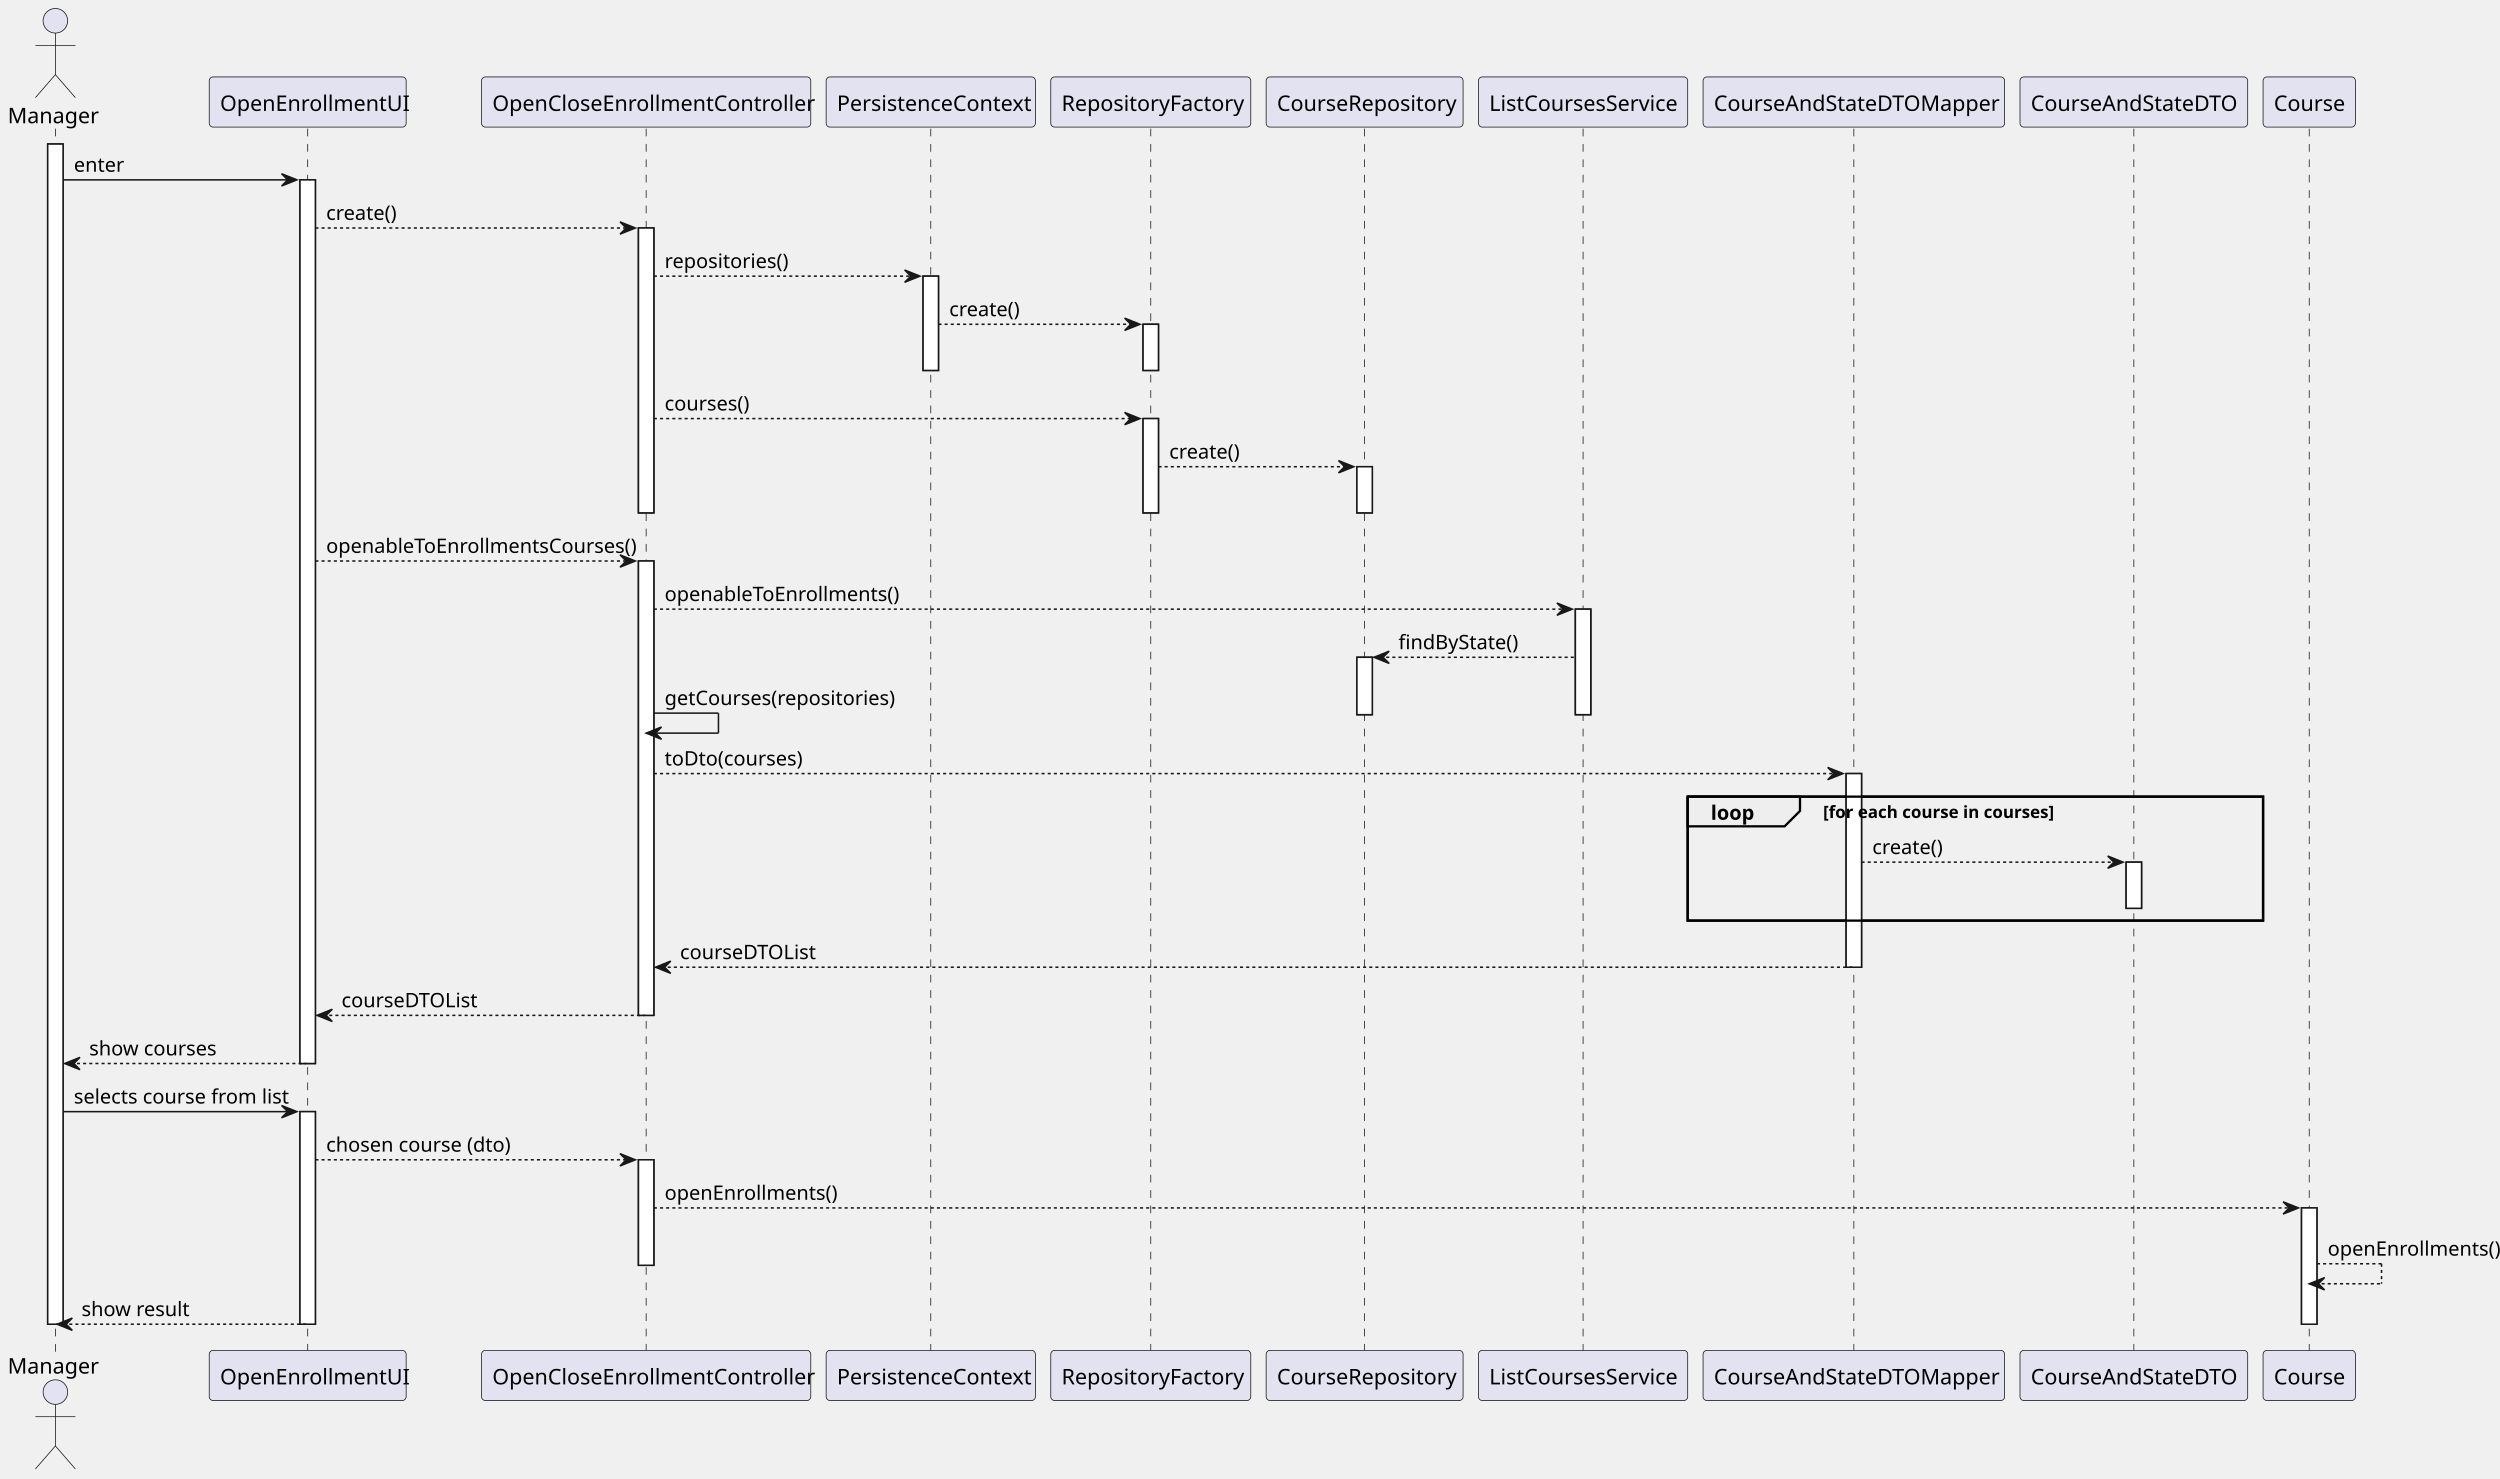
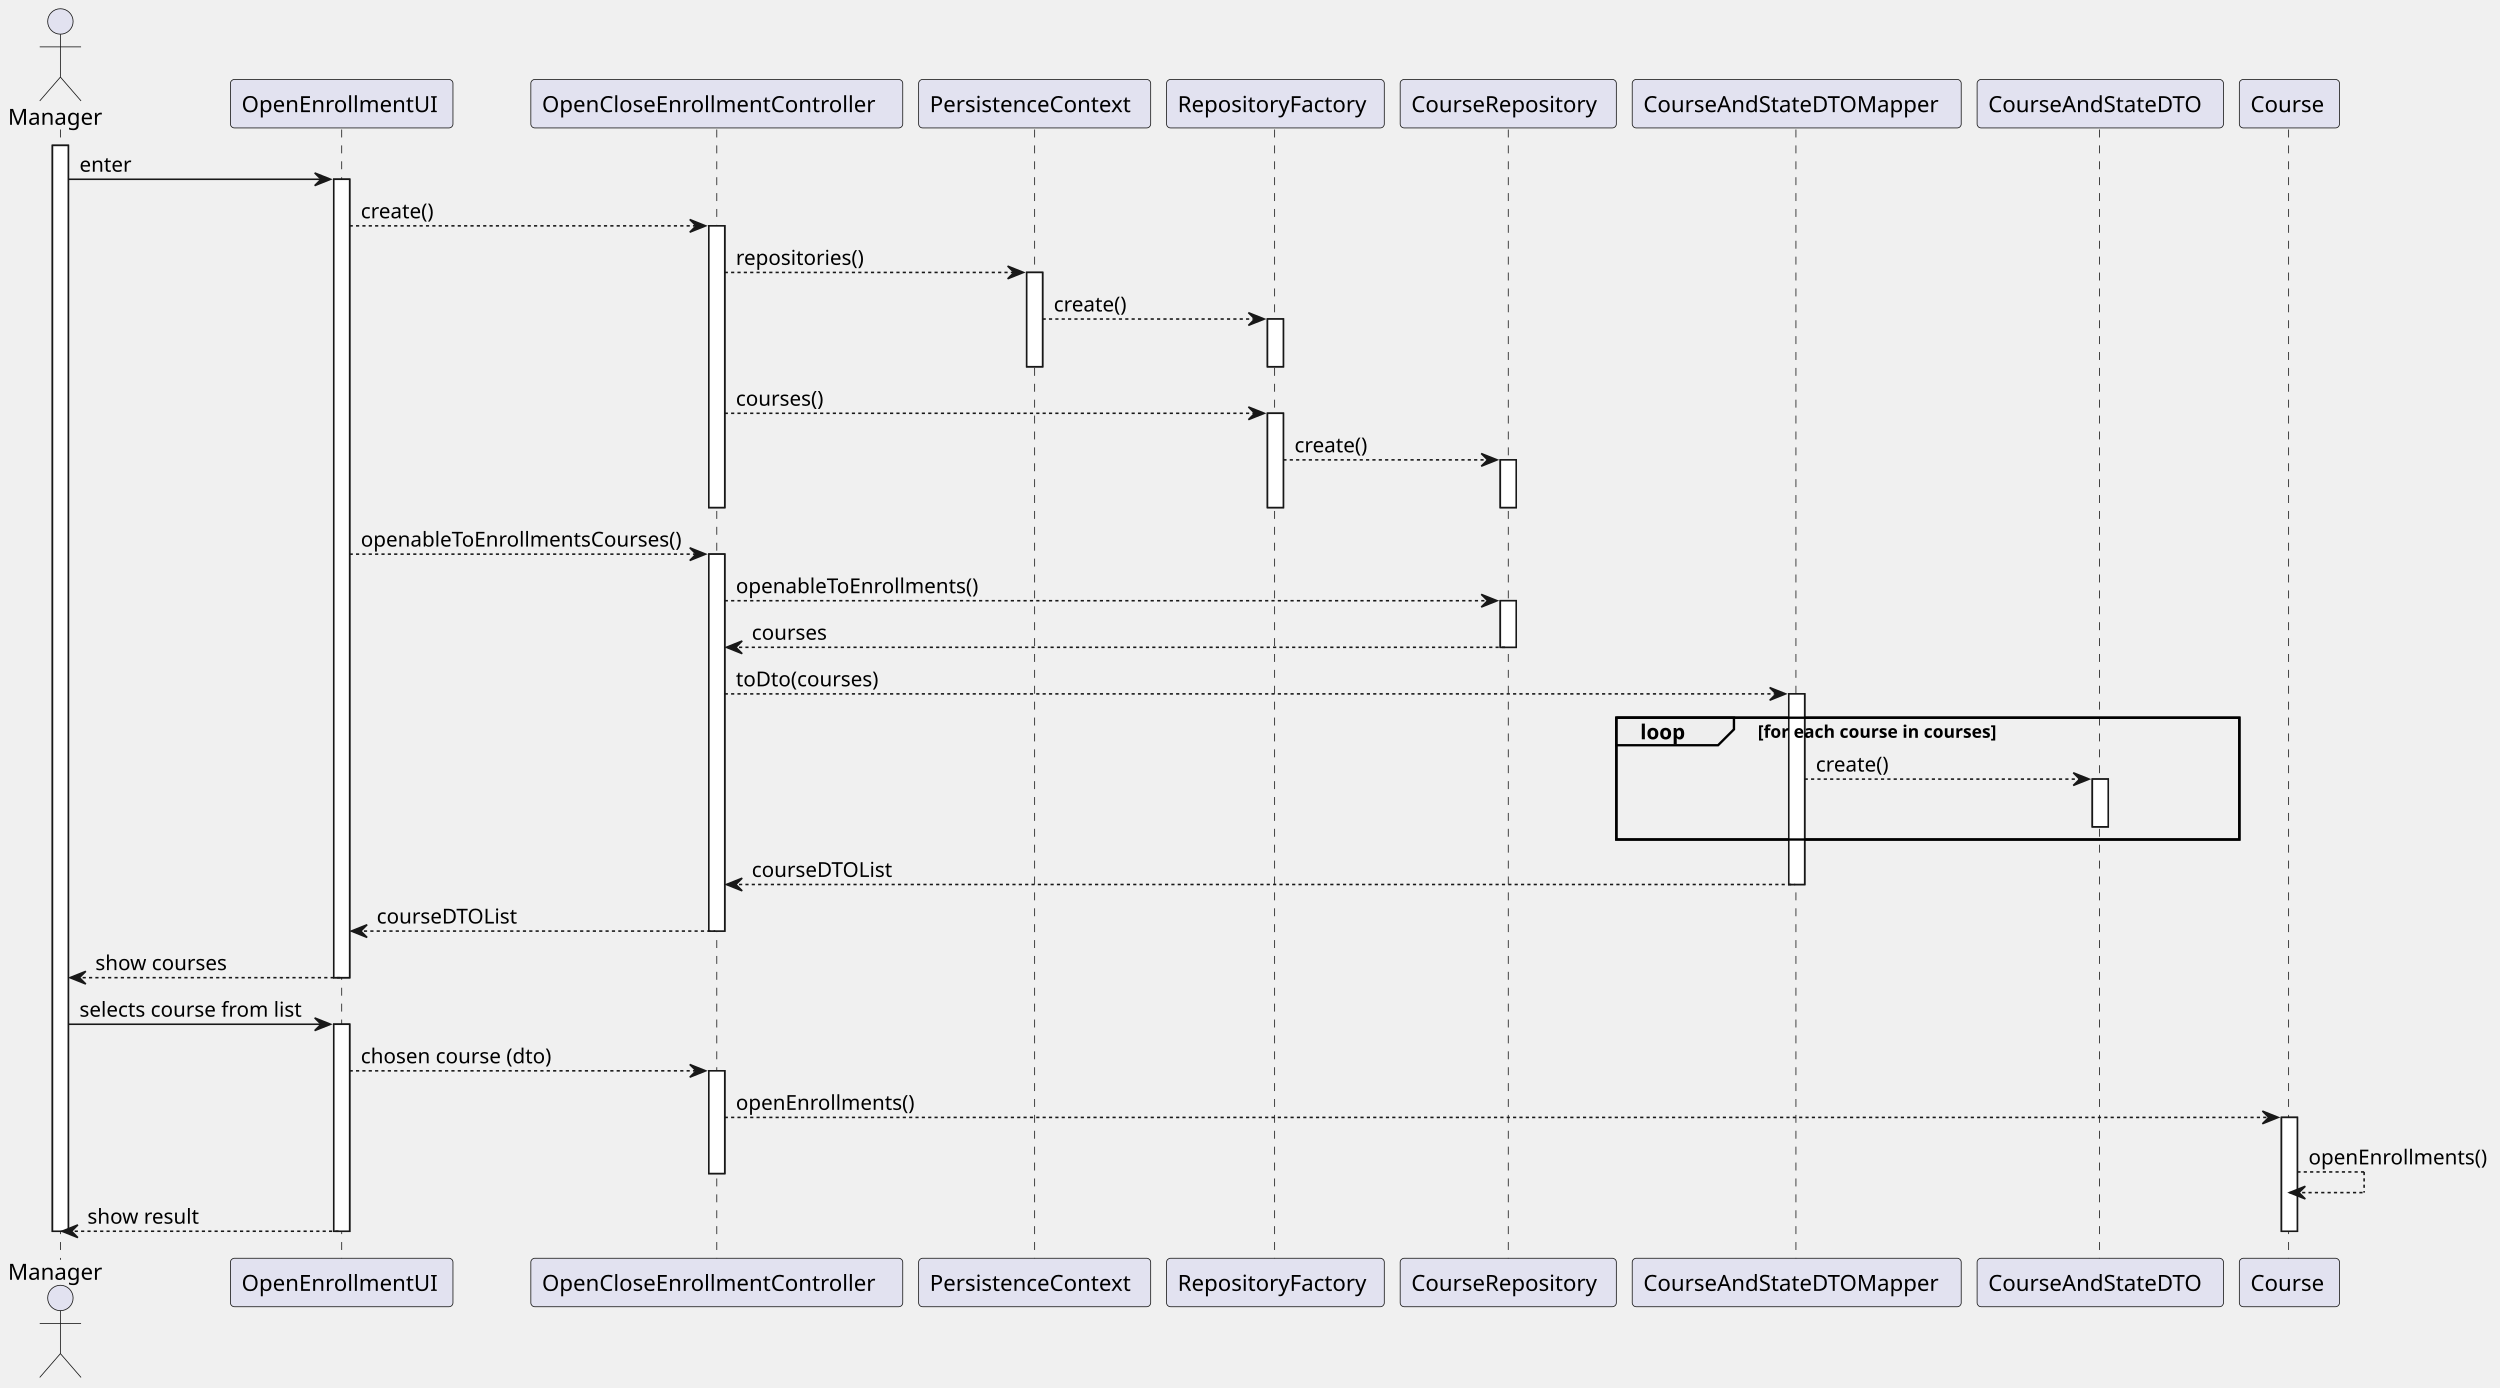
- <svg xmlns="http://www.w3.org/2000/svg" contentStyleType="text/css" height="961px" preserveAspectRatio="none" style="width:1625px;height:961px;background:#FFFFFF;" version="1.1" viewBox="0 0 1625 961" width="1625px" zoomAndPan="magnify">
+ <svg xmlns="http://www.w3.org/2000/svg" contentStyleType="text/css" height="873px" preserveAspectRatio="none" style="width:1573px;height:873px;background:#FFFFFF;" version="1.1" viewBox="0 0 1573 873" width="1573px" zoomAndPan="magnify">
  <defs />
  <g>
-     <rect fill="#FFFFFF" height="767.111" style="stroke:#181818;stroke-width:1.0;" width="10" x="31" y="93.621" />
-     <rect fill="#FFFFFF" height="574.365" style="stroke:#181818;stroke-width:1.0;" width="10" x="195" y="116.912" />
-     <rect fill="#FFFFFF" height="138.164" style="stroke:#181818;stroke-width:1.0;" width="10" x="195" y="722.568" />
-     <rect fill="#FFFFFF" height="185.164" style="stroke:#181818;stroke-width:1.0;" width="10" x="415" y="148.203" />
-     <rect fill="#FFFFFF" height="295.328" style="stroke:#181818;stroke-width:1.0;" width="10" x="415" y="364.658" />
-     <rect fill="#FFFFFF" height="68.582" style="stroke:#181818;stroke-width:1.0;" width="10" x="415" y="753.859" />
-     <rect fill="#FFFFFF" height="61.291" style="stroke:#181818;stroke-width:1.0;" width="10" x="600" y="179.494" />
-     <rect fill="#FFFFFF" height="30" style="stroke:#181818;stroke-width:1.0;" width="10" x="743" y="210.785" />
-     <rect fill="#FFFFFF" height="61.291" style="stroke:#181818;stroke-width:1.0;" width="10" x="743" y="272.076" />
-     <rect fill="#FFFFFF" height="30" style="stroke:#181818;stroke-width:1.0;" width="10" x="882" y="303.367" />
-     <rect fill="#FFFFFF" height="37.291" style="stroke:#181818;stroke-width:1.0;" width="10" x="882" y="427.24" />
-     <rect fill="#FFFFFF" height="68.582" style="stroke:#181818;stroke-width:1.0;" width="10" x="1024" y="395.949" />
-     <rect fill="#FFFFFF" height="125.873" style="stroke:#181818;stroke-width:1.0;" width="10" x="1200" y="502.822" />
-     <rect fill="#FFFFFF" height="30" style="stroke:#181818;stroke-width:1.0;" width="10" x="1382" y="560.404" />
-     <rect fill="#FFFFFF" height="75.582" style="stroke:#181818;stroke-width:1.0;" width="10" x="1496" y="785.15" />
-     <rect fill="none" height="80.582" style="stroke:#000000;stroke-width:1.5;" width="374" x="1097" y="517.822" />
-     <line style="stroke:#181818;stroke-width:0.5;stroke-dasharray:5.0,5.0;" x1="36" x2="36" y1="83.621" y2="878.732" />
-     <line style="stroke:#181818;stroke-width:0.5;stroke-dasharray:5.0,5.0;" x1="200" x2="200" y1="83.621" y2="878.732" />
-     <line style="stroke:#181818;stroke-width:0.5;stroke-dasharray:5.0,5.0;" x1="420" x2="420" y1="83.621" y2="878.732" />
-     <line style="stroke:#181818;stroke-width:0.5;stroke-dasharray:5.0,5.0;" x1="605" x2="605" y1="83.621" y2="878.732" />
-     <line style="stroke:#181818;stroke-width:0.5;stroke-dasharray:5.0,5.0;" x1="748" x2="748" y1="83.621" y2="878.732" />
-     <line style="stroke:#181818;stroke-width:0.5;stroke-dasharray:5.0,5.0;" x1="887" x2="887" y1="83.621" y2="878.732" />
-     <line style="stroke:#181818;stroke-width:0.5;stroke-dasharray:5.0,5.0;" x1="1029" x2="1029" y1="83.621" y2="878.732" />
-     <line style="stroke:#181818;stroke-width:0.5;stroke-dasharray:5.0,5.0;" x1="1205" x2="1205" y1="83.621" y2="878.732" />
-     <line style="stroke:#181818;stroke-width:0.5;stroke-dasharray:5.0,5.0;" x1="1387" x2="1387" y1="83.621" y2="878.732" />
-     <line style="stroke:#181818;stroke-width:0.5;stroke-dasharray:5.0,5.0;" x1="1501" x2="1501" y1="83.621" y2="878.732" />
-     <text fill="#000000" font-family="sans-serif" font-size="14" lengthAdjust="spacing" textLength="56" x="5" y="80.107">Manager</text>
-     <ellipse cx="36" cy="13.5" fill="#E2E2F0" rx="8" ry="8" style="stroke:#181818;stroke-width:0.5;" />
-     <path d="M36,21.5 L36,48.5 M23,29.5 L49,29.5 M36,48.5 L23,63.5 M36,48.5 L49,63.5 " fill="none" style="stroke:#181818;stroke-width:0.5;" />
-     <text fill="#000000" font-family="sans-serif" font-size="14" lengthAdjust="spacing" textLength="56" x="5" y="892.84">Manager</text>
-     <ellipse cx="36" cy="904.854" fill="#E2E2F0" rx="8" ry="8" style="stroke:#181818;stroke-width:0.5;" />
-     <path d="M36,912.854 L36,939.854 M23,920.854 L49,920.854 M36,939.854 L23,954.854 M36,939.854 L49,954.854 " fill="none" style="stroke:#181818;stroke-width:0.5;" />
-     <rect fill="#E2E2F0" height="32.621" rx="2.5" ry="2.5" style="stroke:#181818;stroke-width:0.5;" width="128" x="136" y="50" />
-     <text fill="#000000" font-family="sans-serif" font-size="14" lengthAdjust="spacing" textLength="114" x="143" y="72.107">OpenEnrollmentUI</text>
-     <rect fill="#E2E2F0" height="32.621" rx="2.5" ry="2.5" style="stroke:#181818;stroke-width:0.5;" width="128" x="136" y="877.732" />
-     <text fill="#000000" font-family="sans-serif" font-size="14" lengthAdjust="spacing" textLength="114" x="143" y="899.84">OpenEnrollmentUI</text>
-     <rect fill="#E2E2F0" height="32.621" rx="2.5" ry="2.5" style="stroke:#181818;stroke-width:0.5;" width="214" x="313" y="50" />
-     <text fill="#000000" font-family="sans-serif" font-size="14" lengthAdjust="spacing" textLength="200" x="320" y="72.107">OpenCloseEnrollmentController</text>
-     <rect fill="#E2E2F0" height="32.621" rx="2.5" ry="2.5" style="stroke:#181818;stroke-width:0.5;" width="214" x="313" y="877.732" />
-     <text fill="#000000" font-family="sans-serif" font-size="14" lengthAdjust="spacing" textLength="200" x="320" y="899.84">OpenCloseEnrollmentController</text>
-     <rect fill="#E2E2F0" height="32.621" rx="2.5" ry="2.5" style="stroke:#181818;stroke-width:0.5;" width="136" x="537" y="50" />
-     <text fill="#000000" font-family="sans-serif" font-size="14" lengthAdjust="spacing" textLength="122" x="544" y="72.107">PersistenceContext</text>
-     <rect fill="#E2E2F0" height="32.621" rx="2.5" ry="2.5" style="stroke:#181818;stroke-width:0.5;" width="136" x="537" y="877.732" />
-     <text fill="#000000" font-family="sans-serif" font-size="14" lengthAdjust="spacing" textLength="122" x="544" y="899.84">PersistenceContext</text>
-     <rect fill="#E2E2F0" height="32.621" rx="2.5" ry="2.5" style="stroke:#181818;stroke-width:0.5;" width="130" x="683" y="50" />
-     <text fill="#000000" font-family="sans-serif" font-size="14" lengthAdjust="spacing" textLength="116" x="690" y="72.107">RepositoryFactory</text>
-     <rect fill="#E2E2F0" height="32.621" rx="2.5" ry="2.5" style="stroke:#181818;stroke-width:0.5;" width="130" x="683" y="877.732" />
-     <text fill="#000000" font-family="sans-serif" font-size="14" lengthAdjust="spacing" textLength="116" x="690" y="899.84">RepositoryFactory</text>
-     <rect fill="#E2E2F0" height="32.621" rx="2.5" ry="2.5" style="stroke:#181818;stroke-width:0.5;" width="128" x="823" y="50" />
-     <text fill="#000000" font-family="sans-serif" font-size="14" lengthAdjust="spacing" textLength="114" x="830" y="72.107">CourseRepository</text>
-     <rect fill="#E2E2F0" height="32.621" rx="2.5" ry="2.5" style="stroke:#181818;stroke-width:0.5;" width="128" x="823" y="877.732" />
-     <text fill="#000000" font-family="sans-serif" font-size="14" lengthAdjust="spacing" textLength="114" x="830" y="899.84">CourseRepository</text>
-     <rect fill="#E2E2F0" height="32.621" rx="2.5" ry="2.5" style="stroke:#181818;stroke-width:0.5;" width="136" x="961" y="50" />
-     <text fill="#000000" font-family="sans-serif" font-size="14" lengthAdjust="spacing" textLength="122" x="968" y="72.107">ListCoursesService</text>
-     <rect fill="#E2E2F0" height="32.621" rx="2.5" ry="2.5" style="stroke:#181818;stroke-width:0.5;" width="136" x="961" y="877.732" />
-     <text fill="#000000" font-family="sans-serif" font-size="14" lengthAdjust="spacing" textLength="122" x="968" y="899.84">ListCoursesService</text>
-     <rect fill="#E2E2F0" height="32.621" rx="2.5" ry="2.5" style="stroke:#181818;stroke-width:0.5;" width="196" x="1107" y="50" />
-     <text fill="#000000" font-family="sans-serif" font-size="14" lengthAdjust="spacing" textLength="182" x="1114" y="72.107">CourseAndStateDTOMapper</text>
-     <rect fill="#E2E2F0" height="32.621" rx="2.5" ry="2.5" style="stroke:#181818;stroke-width:0.5;" width="196" x="1107" y="877.732" />
-     <text fill="#000000" font-family="sans-serif" font-size="14" lengthAdjust="spacing" textLength="182" x="1114" y="899.84">CourseAndStateDTOMapper</text>
-     <rect fill="#E2E2F0" height="32.621" rx="2.5" ry="2.5" style="stroke:#181818;stroke-width:0.5;" width="148" x="1313" y="50" />
-     <text fill="#000000" font-family="sans-serif" font-size="14" lengthAdjust="spacing" textLength="134" x="1320" y="72.107">CourseAndStateDTO</text>
-     <rect fill="#E2E2F0" height="32.621" rx="2.5" ry="2.5" style="stroke:#181818;stroke-width:0.5;" width="148" x="1313" y="877.732" />
-     <text fill="#000000" font-family="sans-serif" font-size="14" lengthAdjust="spacing" textLength="134" x="1320" y="899.84">CourseAndStateDTO</text>
-     <rect fill="#E2E2F0" height="32.621" rx="2.5" ry="2.5" style="stroke:#181818;stroke-width:0.5;" width="60" x="1471" y="50" />
-     <text fill="#000000" font-family="sans-serif" font-size="14" lengthAdjust="spacing" textLength="46" x="1478" y="72.107">Course</text>
-     <rect fill="#E2E2F0" height="32.621" rx="2.5" ry="2.5" style="stroke:#181818;stroke-width:0.5;" width="60" x="1471" y="877.732" />
-     <text fill="#000000" font-family="sans-serif" font-size="14" lengthAdjust="spacing" textLength="46" x="1478" y="899.84">Course</text>
-     <rect fill="#FFFFFF" height="767.111" style="stroke:#181818;stroke-width:1.0;" width="10" x="31" y="93.621" />
-     <rect fill="#FFFFFF" height="574.365" style="stroke:#181818;stroke-width:1.0;" width="10" x="195" y="116.912" />
-     <rect fill="#FFFFFF" height="138.164" style="stroke:#181818;stroke-width:1.0;" width="10" x="195" y="722.568" />
-     <rect fill="#FFFFFF" height="185.164" style="stroke:#181818;stroke-width:1.0;" width="10" x="415" y="148.203" />
-     <rect fill="#FFFFFF" height="295.328" style="stroke:#181818;stroke-width:1.0;" width="10" x="415" y="364.658" />
-     <rect fill="#FFFFFF" height="68.582" style="stroke:#181818;stroke-width:1.0;" width="10" x="415" y="753.859" />
-     <rect fill="#FFFFFF" height="61.291" style="stroke:#181818;stroke-width:1.0;" width="10" x="600" y="179.494" />
-     <rect fill="#FFFFFF" height="30" style="stroke:#181818;stroke-width:1.0;" width="10" x="743" y="210.785" />
-     <rect fill="#FFFFFF" height="61.291" style="stroke:#181818;stroke-width:1.0;" width="10" x="743" y="272.076" />
-     <rect fill="#FFFFFF" height="30" style="stroke:#181818;stroke-width:1.0;" width="10" x="882" y="303.367" />
-     <rect fill="#FFFFFF" height="37.291" style="stroke:#181818;stroke-width:1.0;" width="10" x="882" y="427.24" />
-     <rect fill="#FFFFFF" height="68.582" style="stroke:#181818;stroke-width:1.0;" width="10" x="1024" y="395.949" />
-     <rect fill="#FFFFFF" height="125.873" style="stroke:#181818;stroke-width:1.0;" width="10" x="1200" y="502.822" />
-     <rect fill="#FFFFFF" height="30" style="stroke:#181818;stroke-width:1.0;" width="10" x="1382" y="560.404" />
-     <rect fill="#FFFFFF" height="75.582" style="stroke:#181818;stroke-width:1.0;" width="10" x="1496" y="785.15" />
-     <polygon fill="#181818" points="183,112.912,193,116.912,183,120.912,187,116.912" style="stroke:#181818;stroke-width:1.0;" />
-     <line style="stroke:#181818;stroke-width:1.0;" x1="41" x2="189" y1="116.912" y2="116.912" />
-     <text fill="#000000" font-family="sans-serif" font-size="13" lengthAdjust="spacing" textLength="29" x="48" y="111.649">enter</text>
-     <polygon fill="#181818" points="403,144.203,413,148.203,403,152.203,407,148.203" style="stroke:#181818;stroke-width:1.0;" />
-     <line style="stroke:#181818;stroke-width:1.0;stroke-dasharray:2.0,2.0;" x1="205" x2="409" y1="148.203" y2="148.203" />
-     <text fill="#000000" font-family="sans-serif" font-size="13" lengthAdjust="spacing" textLength="44" x="212" y="142.94">create()</text>
-     <polygon fill="#181818" points="588,175.494,598,179.494,588,183.494,592,179.494" style="stroke:#181818;stroke-width:1.0;" />
-     <line style="stroke:#181818;stroke-width:1.0;stroke-dasharray:2.0,2.0;" x1="425" x2="594" y1="179.494" y2="179.494" />
-     <text fill="#000000" font-family="sans-serif" font-size="13" lengthAdjust="spacing" textLength="75" x="432" y="174.231">repositories()</text>
-     <polygon fill="#181818" points="731,206.785,741,210.785,731,214.785,735,210.785" style="stroke:#181818;stroke-width:1.0;" />
-     <line style="stroke:#181818;stroke-width:1.0;stroke-dasharray:2.0,2.0;" x1="610" x2="737" y1="210.785" y2="210.785" />
-     <text fill="#000000" font-family="sans-serif" font-size="13" lengthAdjust="spacing" textLength="44" x="617" y="205.523">create()</text>
-     <polygon fill="#181818" points="731,268.076,741,272.076,731,276.076,735,272.076" style="stroke:#181818;stroke-width:1.0;" />
-     <line style="stroke:#181818;stroke-width:1.0;stroke-dasharray:2.0,2.0;" x1="425" x2="737" y1="272.076" y2="272.076" />
-     <text fill="#000000" font-family="sans-serif" font-size="13" lengthAdjust="spacing" textLength="54" x="432" y="266.813">courses()</text>
-     <polygon fill="#181818" points="870,299.367,880,303.367,870,307.367,874,303.367" style="stroke:#181818;stroke-width:1.0;" />
-     <line style="stroke:#181818;stroke-width:1.0;stroke-dasharray:2.0,2.0;" x1="753" x2="876" y1="303.367" y2="303.367" />
-     <text fill="#000000" font-family="sans-serif" font-size="13" lengthAdjust="spacing" textLength="44" x="760" y="298.104">create()</text>
-     <polygon fill="#181818" points="403,360.658,413,364.658,403,368.658,407,364.658" style="stroke:#181818;stroke-width:1.0;" />
-     <line style="stroke:#181818;stroke-width:1.0;stroke-dasharray:2.0,2.0;" x1="205" x2="409" y1="364.658" y2="364.658" />
-     <text fill="#000000" font-family="sans-serif" font-size="13" lengthAdjust="spacing" textLength="191" x="212" y="359.396">openableToEnrollmentsCourses()</text>
-     <polygon fill="#181818" points="1012,391.949,1022,395.949,1012,399.949,1016,395.949" style="stroke:#181818;stroke-width:1.0;" />
-     <line style="stroke:#181818;stroke-width:1.0;stroke-dasharray:2.0,2.0;" x1="425" x2="1018" y1="395.949" y2="395.949" />
-     <text fill="#000000" font-family="sans-serif" font-size="13" lengthAdjust="spacing" textLength="143" x="432" y="390.687">openableToEnrollments()</text>
-     <polygon fill="#181818" points="903,423.24,893,427.24,903,431.24,899,427.24" style="stroke:#181818;stroke-width:1.0;" />
-     <line style="stroke:#181818;stroke-width:1.0;stroke-dasharray:2.0,2.0;" x1="897" x2="1023" y1="427.24" y2="427.24" />
-     <text fill="#000000" font-family="sans-serif" font-size="13" lengthAdjust="spacing" textLength="75" x="909" y="421.978">findByState()</text>
-     <line style="stroke:#181818;stroke-width:1.0;" x1="425" x2="467" y1="463.531" y2="463.531" />
-     <line style="stroke:#181818;stroke-width:1.0;" x1="467" x2="467" y1="463.531" y2="476.531" />
-     <line style="stroke:#181818;stroke-width:1.0;" x1="420" x2="467" y1="476.531" y2="476.531" />
-     <polygon fill="#181818" points="430,472.531,420,476.531,430,480.531,426,476.531" style="stroke:#181818;stroke-width:1.0;" />
-     <text fill="#000000" font-family="sans-serif" font-size="13" lengthAdjust="spacing" textLength="141" x="432" y="458.269">getCourses(repositories)</text>
-     <polygon fill="#181818" points="1188,498.822,1198,502.822,1188,506.822,1192,502.822" style="stroke:#181818;stroke-width:1.0;" />
-     <line style="stroke:#181818;stroke-width:1.0;stroke-dasharray:2.0,2.0;" x1="425" x2="1194" y1="502.822" y2="502.822" />
-     <text fill="#000000" font-family="sans-serif" font-size="13" lengthAdjust="spacing" textLength="85" x="432" y="497.56">toDto(courses)</text>
-     <path d="M1097,517.822 L1170,517.822 L1170,527.113 L1160,537.113 L1097,537.113 L1097,517.822 " fill="#EEEEEE" style="stroke:#000000;stroke-width:1.5;" />
-     <rect fill="none" height="80.582" style="stroke:#000000;stroke-width:1.5;" width="374" x="1097" y="517.822" />
-     <text fill="#000000" font-family="sans-serif" font-size="13" font-weight="bold" lengthAdjust="spacing" textLength="28" x="1112" y="532.851">loop</text>
-     <text fill="#000000" font-family="sans-serif" font-size="11" font-weight="bold" lengthAdjust="spacing" textLength="157" x="1185" y="531.692">[for each course in courses]</text>
-     <polygon fill="#181818" points="1370,556.404,1380,560.404,1370,564.404,1374,560.404" style="stroke:#181818;stroke-width:1.0;" />
-     <line style="stroke:#181818;stroke-width:1.0;stroke-dasharray:2.0,2.0;" x1="1210" x2="1376" y1="560.404" y2="560.404" />
-     <text fill="#000000" font-family="sans-serif" font-size="13" lengthAdjust="spacing" textLength="44" x="1217" y="555.142">create()</text>
-     <polygon fill="#181818" points="436,624.695,426,628.695,436,632.695,432,628.695" style="stroke:#181818;stroke-width:1.0;" />
-     <line style="stroke:#181818;stroke-width:1.0;stroke-dasharray:2.0,2.0;" x1="430" x2="1204" y1="628.695" y2="628.695" />
-     <text fill="#000000" font-family="sans-serif" font-size="13" lengthAdjust="spacing" textLength="86" x="442" y="623.433">courseDTOList</text>
-     <polygon fill="#181818" points="216,655.986,206,659.986,216,663.986,212,659.986" style="stroke:#181818;stroke-width:1.0;" />
-     <line style="stroke:#181818;stroke-width:1.0;stroke-dasharray:2.0,2.0;" x1="210" x2="419" y1="659.986" y2="659.986" />
-     <text fill="#000000" font-family="sans-serif" font-size="13" lengthAdjust="spacing" textLength="86" x="222" y="654.724">courseDTOList</text>
-     <polygon fill="#181818" points="52,687.277,42,691.277,52,695.277,48,691.277" style="stroke:#181818;stroke-width:1.0;" />
-     <line style="stroke:#181818;stroke-width:1.0;stroke-dasharray:2.0,2.0;" x1="46" x2="199" y1="691.277" y2="691.277" />
-     <text fill="#000000" font-family="sans-serif" font-size="13" lengthAdjust="spacing" textLength="80" x="58" y="686.015">show courses</text>
-     <polygon fill="#181818" points="183,718.568,193,722.568,183,726.568,187,722.568" style="stroke:#181818;stroke-width:1.0;" />
-     <line style="stroke:#181818;stroke-width:1.0;" x1="41" x2="189" y1="722.568" y2="722.568" />
-     <text fill="#000000" font-family="sans-serif" font-size="13" lengthAdjust="spacing" textLength="135" x="48" y="717.306">selects course from list</text>
-     <polygon fill="#181818" points="403,749.859,413,753.859,403,757.859,407,753.859" style="stroke:#181818;stroke-width:1.0;" />
-     <line style="stroke:#181818;stroke-width:1.0;stroke-dasharray:2.0,2.0;" x1="205" x2="409" y1="753.859" y2="753.859" />
-     <text fill="#000000" font-family="sans-serif" font-size="13" lengthAdjust="spacing" textLength="115" x="212" y="748.597">chosen course (dto)</text>
-     <polygon fill="#181818" points="1484,781.15,1494,785.15,1484,789.15,1488,785.15" style="stroke:#181818;stroke-width:1.0;" />
-     <line style="stroke:#181818;stroke-width:1.0;stroke-dasharray:2.0,2.0;" x1="425" x2="1490" y1="785.15" y2="785.15" />
-     <text fill="#000000" font-family="sans-serif" font-size="13" lengthAdjust="spacing" textLength="105" x="432" y="779.888">openEnrollments()</text>
-     <line style="stroke:#181818;stroke-width:1.0;stroke-dasharray:2.0,2.0;" x1="1506" x2="1548" y1="821.441" y2="821.441" />
-     <line style="stroke:#181818;stroke-width:1.0;stroke-dasharray:2.0,2.0;" x1="1548" x2="1548" y1="821.441" y2="834.441" />
-     <line style="stroke:#181818;stroke-width:1.0;stroke-dasharray:2.0,2.0;" x1="1501" x2="1548" y1="834.441" y2="834.441" />
-     <polygon fill="#181818" points="1511,830.441,1501,834.441,1511,838.441,1507,834.441" style="stroke:#181818;stroke-width:1.0;" />
-     <text fill="#000000" font-family="sans-serif" font-size="13" lengthAdjust="spacing" textLength="105" x="1513" y="816.179">openEnrollments()</text>
-     <polygon fill="#181818" points="47,856.732,37,860.732,47,864.732,43,860.732" style="stroke:#181818;stroke-width:1.0;" />
-     <line style="stroke:#181818;stroke-width:1.0;stroke-dasharray:2.0,2.0;" x1="41" x2="199" y1="860.732" y2="860.732" />
-     <text fill="#000000" font-family="sans-serif" font-size="13" lengthAdjust="spacing" textLength="66" x="53" y="855.47">show result</text>
+     <rect fill="#FFFFFF" height="683.211" style="stroke:#181818;stroke-width:1.0;" width="10" x="33" y="91.488" />
+     <rect fill="#FFFFFF" height="502.348" style="stroke:#181818;stroke-width:1.0;" width="10" x="210" y="112.799" />
+     <rect fill="#FFFFFF" height="130.242" style="stroke:#181818;stroke-width:1.0;" width="10" x="210" y="644.457" />
+     <rect fill="#FFFFFF" height="177.242" style="stroke:#181818;stroke-width:1.0;" width="10" x="446" y="142.109" />
+     <rect fill="#FFFFFF" height="237.174" style="stroke:#181818;stroke-width:1.0;" width="10" x="446" y="348.662" />
+     <rect fill="#FFFFFF" height="64.621" style="stroke:#181818;stroke-width:1.0;" width="10" x="446" y="673.768" />
+     <rect fill="#FFFFFF" height="59.31" style="stroke:#181818;stroke-width:1.0;" width="10" x="646" y="171.42" />
+     <rect fill="#FFFFFF" height="30" style="stroke:#181818;stroke-width:1.0;" width="10" x="797.5" y="200.731" />
+     <rect fill="#FFFFFF" height="59.31" style="stroke:#181818;stroke-width:1.0;" width="10" x="797.5" y="260.041" />
+     <rect fill="#FFFFFF" height="30" style="stroke:#181818;stroke-width:1.0;" width="10" x="944" y="289.352" />
+     <rect fill="#FFFFFF" height="29.311" style="stroke:#181818;stroke-width:1.0;" width="10" x="944" y="377.973" />
+     <rect fill="#FFFFFF" height="119.932" style="stroke:#181818;stroke-width:1.0;" width="10" x="1125.5" y="436.594" />
+     <rect fill="#FFFFFF" height="30" style="stroke:#181818;stroke-width:1.0;" width="10" x="1316.5" y="490.215" />
+     <rect fill="#FFFFFF" height="71.621" style="stroke:#181818;stroke-width:1.0;" width="10" x="1435.5" y="703.078" />
+     <rect fill="none" height="76.621" style="stroke:#000000;stroke-width:1.5;" width="392" x="1017" y="451.594" />
+     <line style="stroke:#181818;stroke-width:0.5;stroke-dasharray:5.0,5.0;" x1="38" x2="38" y1="81.488" y2="792.699" />
+     <line style="stroke:#181818;stroke-width:0.5;stroke-dasharray:5.0,5.0;" x1="215" x2="215" y1="81.488" y2="792.699" />
+     <line style="stroke:#181818;stroke-width:0.5;stroke-dasharray:5.0,5.0;" x1="451" x2="451" y1="81.488" y2="792.699" />
+     <line style="stroke:#181818;stroke-width:0.5;stroke-dasharray:5.0,5.0;" x1="651" x2="651" y1="81.488" y2="792.699" />
+     <line style="stroke:#181818;stroke-width:0.5;stroke-dasharray:5.0,5.0;" x1="802" x2="802" y1="81.488" y2="792.699" />
+     <line style="stroke:#181818;stroke-width:0.5;stroke-dasharray:5.0,5.0;" x1="949" x2="949" y1="81.488" y2="792.699" />
+     <line style="stroke:#181818;stroke-width:0.5;stroke-dasharray:5.0,5.0;" x1="1130" x2="1130" y1="81.488" y2="792.699" />
+     <line style="stroke:#181818;stroke-width:0.5;stroke-dasharray:5.0,5.0;" x1="1321" x2="1321" y1="81.488" y2="792.699" />
+     <line style="stroke:#181818;stroke-width:0.5;stroke-dasharray:5.0,5.0;" x1="1440" x2="1440" y1="81.488" y2="792.699" />
+     <text fill="#000000" font-family="sans-serif" font-size="14" lengthAdjust="spacing" textLength="60" x="5" y="78.535">Manager</text>
+     <ellipse cx="38" cy="13.5" fill="#E2E2F0" rx="8" ry="8" style="stroke:#181818;stroke-width:0.5;" />
+     <path d="M38,21.5 L38,48.5 M25,29.5 L51,29.5 M38,48.5 L25,63.5 M38,48.5 L51,63.5 " fill="none" style="stroke:#181818;stroke-width:0.5;" />
+     <text fill="#000000" font-family="sans-serif" font-size="14" lengthAdjust="spacing" textLength="60" x="5" y="805.234">Manager</text>
+     <ellipse cx="38" cy="816.688" fill="#E2E2F0" rx="8" ry="8" style="stroke:#181818;stroke-width:0.5;" />
+     <path d="M38,824.688 L38,851.688 M25,832.688 L51,832.688 M38,851.688 L25,866.688 M38,851.688 L51,866.688 " fill="none" style="stroke:#181818;stroke-width:0.5;" />
+     <rect fill="#E2E2F0" height="30.488" rx="2.5" ry="2.5" style="stroke:#181818;stroke-width:0.5;" width="140" x="145" y="50" />
+     <text fill="#000000" font-family="sans-serif" font-size="14" lengthAdjust="spacing" textLength="126" x="152" y="70.535">OpenEnrollmentUI</text>
+     <rect fill="#E2E2F0" height="30.488" rx="2.5" ry="2.5" style="stroke:#181818;stroke-width:0.5;" width="140" x="145" y="791.699" />
+     <text fill="#000000" font-family="sans-serif" font-size="14" lengthAdjust="spacing" textLength="126" x="152" y="812.234">OpenEnrollmentUI</text>
+     <rect fill="#E2E2F0" height="30.488" rx="2.5" ry="2.5" style="stroke:#181818;stroke-width:0.5;" width="234" x="334" y="50" />
+     <text fill="#000000" font-family="sans-serif" font-size="14" lengthAdjust="spacing" textLength="220" x="341" y="70.535">OpenCloseEnrollmentController</text>
+     <rect fill="#E2E2F0" height="30.488" rx="2.5" ry="2.5" style="stroke:#181818;stroke-width:0.5;" width="234" x="334" y="791.699" />
+     <text fill="#000000" font-family="sans-serif" font-size="14" lengthAdjust="spacing" textLength="220" x="341" y="812.234">OpenCloseEnrollmentController</text>
+     <rect fill="#E2E2F0" height="30.488" rx="2.5" ry="2.5" style="stroke:#181818;stroke-width:0.5;" width="146" x="578" y="50" />
+     <text fill="#000000" font-family="sans-serif" font-size="14" lengthAdjust="spacing" textLength="132" x="585" y="70.535">PersistenceContext</text>
+     <rect fill="#E2E2F0" height="30.488" rx="2.5" ry="2.5" style="stroke:#181818;stroke-width:0.5;" width="146" x="578" y="791.699" />
+     <text fill="#000000" font-family="sans-serif" font-size="14" lengthAdjust="spacing" textLength="132" x="585" y="812.234">PersistenceContext</text>
+     <rect fill="#E2E2F0" height="30.488" rx="2.5" ry="2.5" style="stroke:#181818;stroke-width:0.5;" width="137" x="734" y="50" />
+     <text fill="#000000" font-family="sans-serif" font-size="14" lengthAdjust="spacing" textLength="123" x="741" y="70.535">RepositoryFactory</text>
+     <rect fill="#E2E2F0" height="30.488" rx="2.5" ry="2.5" style="stroke:#181818;stroke-width:0.5;" width="137" x="734" y="791.699" />
+     <text fill="#000000" font-family="sans-serif" font-size="14" lengthAdjust="spacing" textLength="123" x="741" y="812.234">RepositoryFactory</text>
+     <rect fill="#E2E2F0" height="30.488" rx="2.5" ry="2.5" style="stroke:#181818;stroke-width:0.5;" width="136" x="881" y="50" />
+     <text fill="#000000" font-family="sans-serif" font-size="14" lengthAdjust="spacing" textLength="122" x="888" y="70.535">CourseRepository</text>
+     <rect fill="#E2E2F0" height="30.488" rx="2.5" ry="2.5" style="stroke:#181818;stroke-width:0.5;" width="136" x="881" y="791.699" />
+     <text fill="#000000" font-family="sans-serif" font-size="14" lengthAdjust="spacing" textLength="122" x="888" y="812.234">CourseRepository</text>
+     <rect fill="#E2E2F0" height="30.488" rx="2.5" ry="2.5" style="stroke:#181818;stroke-width:0.5;" width="207" x="1027" y="50" />
+     <text fill="#000000" font-family="sans-serif" font-size="14" lengthAdjust="spacing" textLength="193" x="1034" y="70.535">CourseAndStateDTOMapper</text>
+     <rect fill="#E2E2F0" height="30.488" rx="2.5" ry="2.5" style="stroke:#181818;stroke-width:0.5;" width="207" x="1027" y="791.699" />
+     <text fill="#000000" font-family="sans-serif" font-size="14" lengthAdjust="spacing" textLength="193" x="1034" y="812.234">CourseAndStateDTOMapper</text>
+     <rect fill="#E2E2F0" height="30.488" rx="2.5" ry="2.5" style="stroke:#181818;stroke-width:0.5;" width="155" x="1244" y="50" />
+     <text fill="#000000" font-family="sans-serif" font-size="14" lengthAdjust="spacing" textLength="141" x="1251" y="70.535">CourseAndStateDTO</text>
+     <rect fill="#E2E2F0" height="30.488" rx="2.5" ry="2.5" style="stroke:#181818;stroke-width:0.5;" width="155" x="1244" y="791.699" />
+     <text fill="#000000" font-family="sans-serif" font-size="14" lengthAdjust="spacing" textLength="141" x="1251" y="812.234">CourseAndStateDTO</text>
+     <rect fill="#E2E2F0" height="30.488" rx="2.5" ry="2.5" style="stroke:#181818;stroke-width:0.5;" width="63" x="1409" y="50" />
+     <text fill="#000000" font-family="sans-serif" font-size="14" lengthAdjust="spacing" textLength="49" x="1416" y="70.535">Course</text>
+     <rect fill="#E2E2F0" height="30.488" rx="2.5" ry="2.5" style="stroke:#181818;stroke-width:0.5;" width="63" x="1409" y="791.699" />
+     <text fill="#000000" font-family="sans-serif" font-size="14" lengthAdjust="spacing" textLength="49" x="1416" y="812.234">Course</text>
+     <rect fill="#FFFFFF" height="683.211" style="stroke:#181818;stroke-width:1.0;" width="10" x="33" y="91.488" />
+     <rect fill="#FFFFFF" height="502.348" style="stroke:#181818;stroke-width:1.0;" width="10" x="210" y="112.799" />
+     <rect fill="#FFFFFF" height="130.242" style="stroke:#181818;stroke-width:1.0;" width="10" x="210" y="644.457" />
+     <rect fill="#FFFFFF" height="177.242" style="stroke:#181818;stroke-width:1.0;" width="10" x="446" y="142.109" />
+     <rect fill="#FFFFFF" height="237.174" style="stroke:#181818;stroke-width:1.0;" width="10" x="446" y="348.662" />
+     <rect fill="#FFFFFF" height="64.621" style="stroke:#181818;stroke-width:1.0;" width="10" x="446" y="673.768" />
+     <rect fill="#FFFFFF" height="59.31" style="stroke:#181818;stroke-width:1.0;" width="10" x="646" y="171.42" />
+     <rect fill="#FFFFFF" height="30" style="stroke:#181818;stroke-width:1.0;" width="10" x="797.5" y="200.731" />
+     <rect fill="#FFFFFF" height="59.31" style="stroke:#181818;stroke-width:1.0;" width="10" x="797.5" y="260.041" />
+     <rect fill="#FFFFFF" height="30" style="stroke:#181818;stroke-width:1.0;" width="10" x="944" y="289.352" />
+     <rect fill="#FFFFFF" height="29.311" style="stroke:#181818;stroke-width:1.0;" width="10" x="944" y="377.973" />
+     <rect fill="#FFFFFF" height="119.932" style="stroke:#181818;stroke-width:1.0;" width="10" x="1125.5" y="436.594" />
+     <rect fill="#FFFFFF" height="30" style="stroke:#181818;stroke-width:1.0;" width="10" x="1316.5" y="490.215" />
+     <rect fill="#FFFFFF" height="71.621" style="stroke:#181818;stroke-width:1.0;" width="10" x="1435.5" y="703.078" />
+     <polygon fill="#181818" points="198,108.799,208,112.799,198,116.799,202,112.799" style="stroke:#181818;stroke-width:1.0;" />
+     <line style="stroke:#181818;stroke-width:1.0;" x1="43" x2="204" y1="112.799" y2="112.799" />
+     <text fill="#000000" font-family="sans-serif" font-size="13" lengthAdjust="spacing" textLength="32" x="50" y="108.057">enter</text>
+     <polygon fill="#181818" points="434,138.109,444,142.109,434,146.109,438,142.109" style="stroke:#181818;stroke-width:1.0;" />
+     <line style="stroke:#181818;stroke-width:1.0;stroke-dasharray:2.0,2.0;" x1="220" x2="440" y1="142.109" y2="142.109" />
+     <text fill="#000000" font-family="sans-serif" font-size="13" lengthAdjust="spacing" textLength="46" x="227" y="137.367">create()</text>
+     <polygon fill="#181818" points="634,167.42,644,171.42,634,175.42,638,171.42" style="stroke:#181818;stroke-width:1.0;" />
+     <line style="stroke:#181818;stroke-width:1.0;stroke-dasharray:2.0,2.0;" x1="456" x2="640" y1="171.42" y2="171.42" />
+     <text fill="#000000" font-family="sans-serif" font-size="13" lengthAdjust="spacing" textLength="83" x="463" y="166.678">repositories()</text>
+     <polygon fill="#181818" points="785.5,196.731,795.5,200.731,785.5,204.731,789.5,200.731" style="stroke:#181818;stroke-width:1.0;" />
+     <line style="stroke:#181818;stroke-width:1.0;stroke-dasharray:2.0,2.0;" x1="656" x2="791.5" y1="200.731" y2="200.731" />
+     <text fill="#000000" font-family="sans-serif" font-size="13" lengthAdjust="spacing" textLength="46" x="663" y="195.988">create()</text>
+     <polygon fill="#181818" points="785.5,256.041,795.5,260.041,785.5,264.041,789.5,260.041" style="stroke:#181818;stroke-width:1.0;" />
+     <line style="stroke:#181818;stroke-width:1.0;stroke-dasharray:2.0,2.0;" x1="456" x2="791.5" y1="260.041" y2="260.041" />
+     <text fill="#000000" font-family="sans-serif" font-size="13" lengthAdjust="spacing" textLength="57" x="463" y="255.299">courses()</text>
+     <polygon fill="#181818" points="932,285.352,942,289.352,932,293.352,936,289.352" style="stroke:#181818;stroke-width:1.0;" />
+     <line style="stroke:#181818;stroke-width:1.0;stroke-dasharray:2.0,2.0;" x1="807.5" x2="938" y1="289.352" y2="289.352" />
+     <text fill="#000000" font-family="sans-serif" font-size="13" lengthAdjust="spacing" textLength="46" x="814.5" y="284.609">create()</text>
+     <polygon fill="#181818" points="434,344.662,444,348.662,434,352.662,438,348.662" style="stroke:#181818;stroke-width:1.0;" />
+     <line style="stroke:#181818;stroke-width:1.0;stroke-dasharray:2.0,2.0;" x1="220" x2="440" y1="348.662" y2="348.662" />
+     <text fill="#000000" font-family="sans-serif" font-size="13" lengthAdjust="spacing" textLength="207" x="227" y="343.92">openableToEnrollmentsCourses()</text>
+     <polygon fill="#181818" points="932,373.973,942,377.973,932,381.973,936,377.973" style="stroke:#181818;stroke-width:1.0;" />
+     <line style="stroke:#181818;stroke-width:1.0;stroke-dasharray:2.0,2.0;" x1="456" x2="938" y1="377.973" y2="377.973" />
+     <text fill="#000000" font-family="sans-serif" font-size="13" lengthAdjust="spacing" textLength="156" x="463" y="373.231">openableToEnrollments()</text>
+     <polygon fill="#181818" points="467,403.283,457,407.283,467,411.283,463,407.283" style="stroke:#181818;stroke-width:1.0;" />
+     <line style="stroke:#181818;stroke-width:1.0;stroke-dasharray:2.0,2.0;" x1="461" x2="948" y1="407.283" y2="407.283" />
+     <text fill="#000000" font-family="sans-serif" font-size="13" lengthAdjust="spacing" textLength="49" x="473" y="402.541">courses</text>
+     <polygon fill="#181818" points="1113.5,432.594,1123.5,436.594,1113.5,440.594,1117.5,436.594" style="stroke:#181818;stroke-width:1.0;" />
+     <line style="stroke:#181818;stroke-width:1.0;stroke-dasharray:2.0,2.0;" x1="456" x2="1119.5" y1="436.594" y2="436.594" />
+     <text fill="#000000" font-family="sans-serif" font-size="13" lengthAdjust="spacing" textLength="93" x="463" y="431.852">toDto(courses)</text>
+     <path d="M1017,451.594 L1091,451.594 L1091,458.904 L1081,468.904 L1017,468.904 L1017,451.594 " fill="#EEEEEE" style="stroke:#000000;stroke-width:1.5;" />
+     <rect fill="none" height="76.621" style="stroke:#000000;stroke-width:1.5;" width="392" x="1017" y="451.594" />
+     <text fill="#000000" font-family="sans-serif" font-size="13" font-weight="bold" lengthAdjust="spacing" textLength="29" x="1032" y="465.162">loop</text>
+     <text fill="#000000" font-family="sans-serif" font-size="11" font-weight="bold" lengthAdjust="spacing" textLength="157" x="1106" y="464.228">[for each course in courses]</text>
+     <polygon fill="#181818" points="1304.5,486.215,1314.5,490.215,1304.5,494.215,1308.5,490.215" style="stroke:#181818;stroke-width:1.0;" />
+     <line style="stroke:#181818;stroke-width:1.0;stroke-dasharray:2.0,2.0;" x1="1135.5" x2="1310.5" y1="490.215" y2="490.215" />
+     <text fill="#000000" font-family="sans-serif" font-size="13" lengthAdjust="spacing" textLength="46" x="1142.5" y="485.473">create()</text>
+     <polygon fill="#181818" points="467,552.525,457,556.525,467,560.525,463,556.525" style="stroke:#181818;stroke-width:1.0;" />
+     <line style="stroke:#181818;stroke-width:1.0;stroke-dasharray:2.0,2.0;" x1="461" x2="1129.5" y1="556.525" y2="556.525" />
+     <text fill="#000000" font-family="sans-serif" font-size="13" lengthAdjust="spacing" textLength="93" x="473" y="551.783">courseDTOList</text>
+     <polygon fill="#181818" points="231,581.836,221,585.836,231,589.836,227,585.836" style="stroke:#181818;stroke-width:1.0;" />
+     <line style="stroke:#181818;stroke-width:1.0;stroke-dasharray:2.0,2.0;" x1="225" x2="450" y1="585.836" y2="585.836" />
+     <text fill="#000000" font-family="sans-serif" font-size="13" lengthAdjust="spacing" textLength="93" x="237" y="581.094">courseDTOList</text>
+     <polygon fill="#181818" points="54,611.146,44,615.146,54,619.146,50,615.146" style="stroke:#181818;stroke-width:1.0;" />
+     <line style="stroke:#181818;stroke-width:1.0;stroke-dasharray:2.0,2.0;" x1="48" x2="214" y1="615.146" y2="615.146" />
+     <text fill="#000000" font-family="sans-serif" font-size="13" lengthAdjust="spacing" textLength="86" x="60" y="610.404">show courses</text>
+     <polygon fill="#181818" points="198,640.457,208,644.457,198,648.457,202,644.457" style="stroke:#181818;stroke-width:1.0;" />
+     <line style="stroke:#181818;stroke-width:1.0;" x1="43" x2="204" y1="644.457" y2="644.457" />
+     <text fill="#000000" font-family="sans-serif" font-size="13" lengthAdjust="spacing" textLength="148" x="50" y="639.715">selects course from list</text>
+     <polygon fill="#181818" points="434,669.768,444,673.768,434,677.768,438,673.768" style="stroke:#181818;stroke-width:1.0;" />
+     <line style="stroke:#181818;stroke-width:1.0;stroke-dasharray:2.0,2.0;" x1="220" x2="440" y1="673.768" y2="673.768" />
+     <text fill="#000000" font-family="sans-serif" font-size="13" lengthAdjust="spacing" textLength="124" x="227" y="669.025">chosen course (dto)</text>
+     <polygon fill="#181818" points="1423.5,699.078,1433.5,703.078,1423.5,707.078,1427.5,703.078" style="stroke:#181818;stroke-width:1.0;" />
+     <line style="stroke:#181818;stroke-width:1.0;stroke-dasharray:2.0,2.0;" x1="456" x2="1429.5" y1="703.078" y2="703.078" />
+     <text fill="#000000" font-family="sans-serif" font-size="13" lengthAdjust="spacing" textLength="114" x="463" y="698.336">openEnrollments()</text>
+     <line style="stroke:#181818;stroke-width:1.0;stroke-dasharray:2.0,2.0;" x1="1445.5" x2="1487.5" y1="737.389" y2="737.389" />
+     <line style="stroke:#181818;stroke-width:1.0;stroke-dasharray:2.0,2.0;" x1="1487.5" x2="1487.5" y1="737.389" y2="750.389" />
+     <line style="stroke:#181818;stroke-width:1.0;stroke-dasharray:2.0,2.0;" x1="1440.5" x2="1487.5" y1="750.389" y2="750.389" />
+     <polygon fill="#181818" points="1450.5,746.389,1440.5,750.389,1450.5,754.389,1446.5,750.389" style="stroke:#181818;stroke-width:1.0;" />
+     <text fill="#000000" font-family="sans-serif" font-size="13" lengthAdjust="spacing" textLength="114" x="1452.5" y="732.646">openEnrollments()</text>
+     <polygon fill="#181818" points="49,770.699,39,774.699,49,778.699,45,774.699" style="stroke:#181818;stroke-width:1.0;" />
+     <line style="stroke:#181818;stroke-width:1.0;stroke-dasharray:2.0,2.0;" x1="43" x2="214" y1="774.699" y2="774.699" />
+     <text fill="#000000" font-family="sans-serif" font-size="13" lengthAdjust="spacing" textLength="73" x="55" y="769.957">show result</text>
  </g>
</svg>
